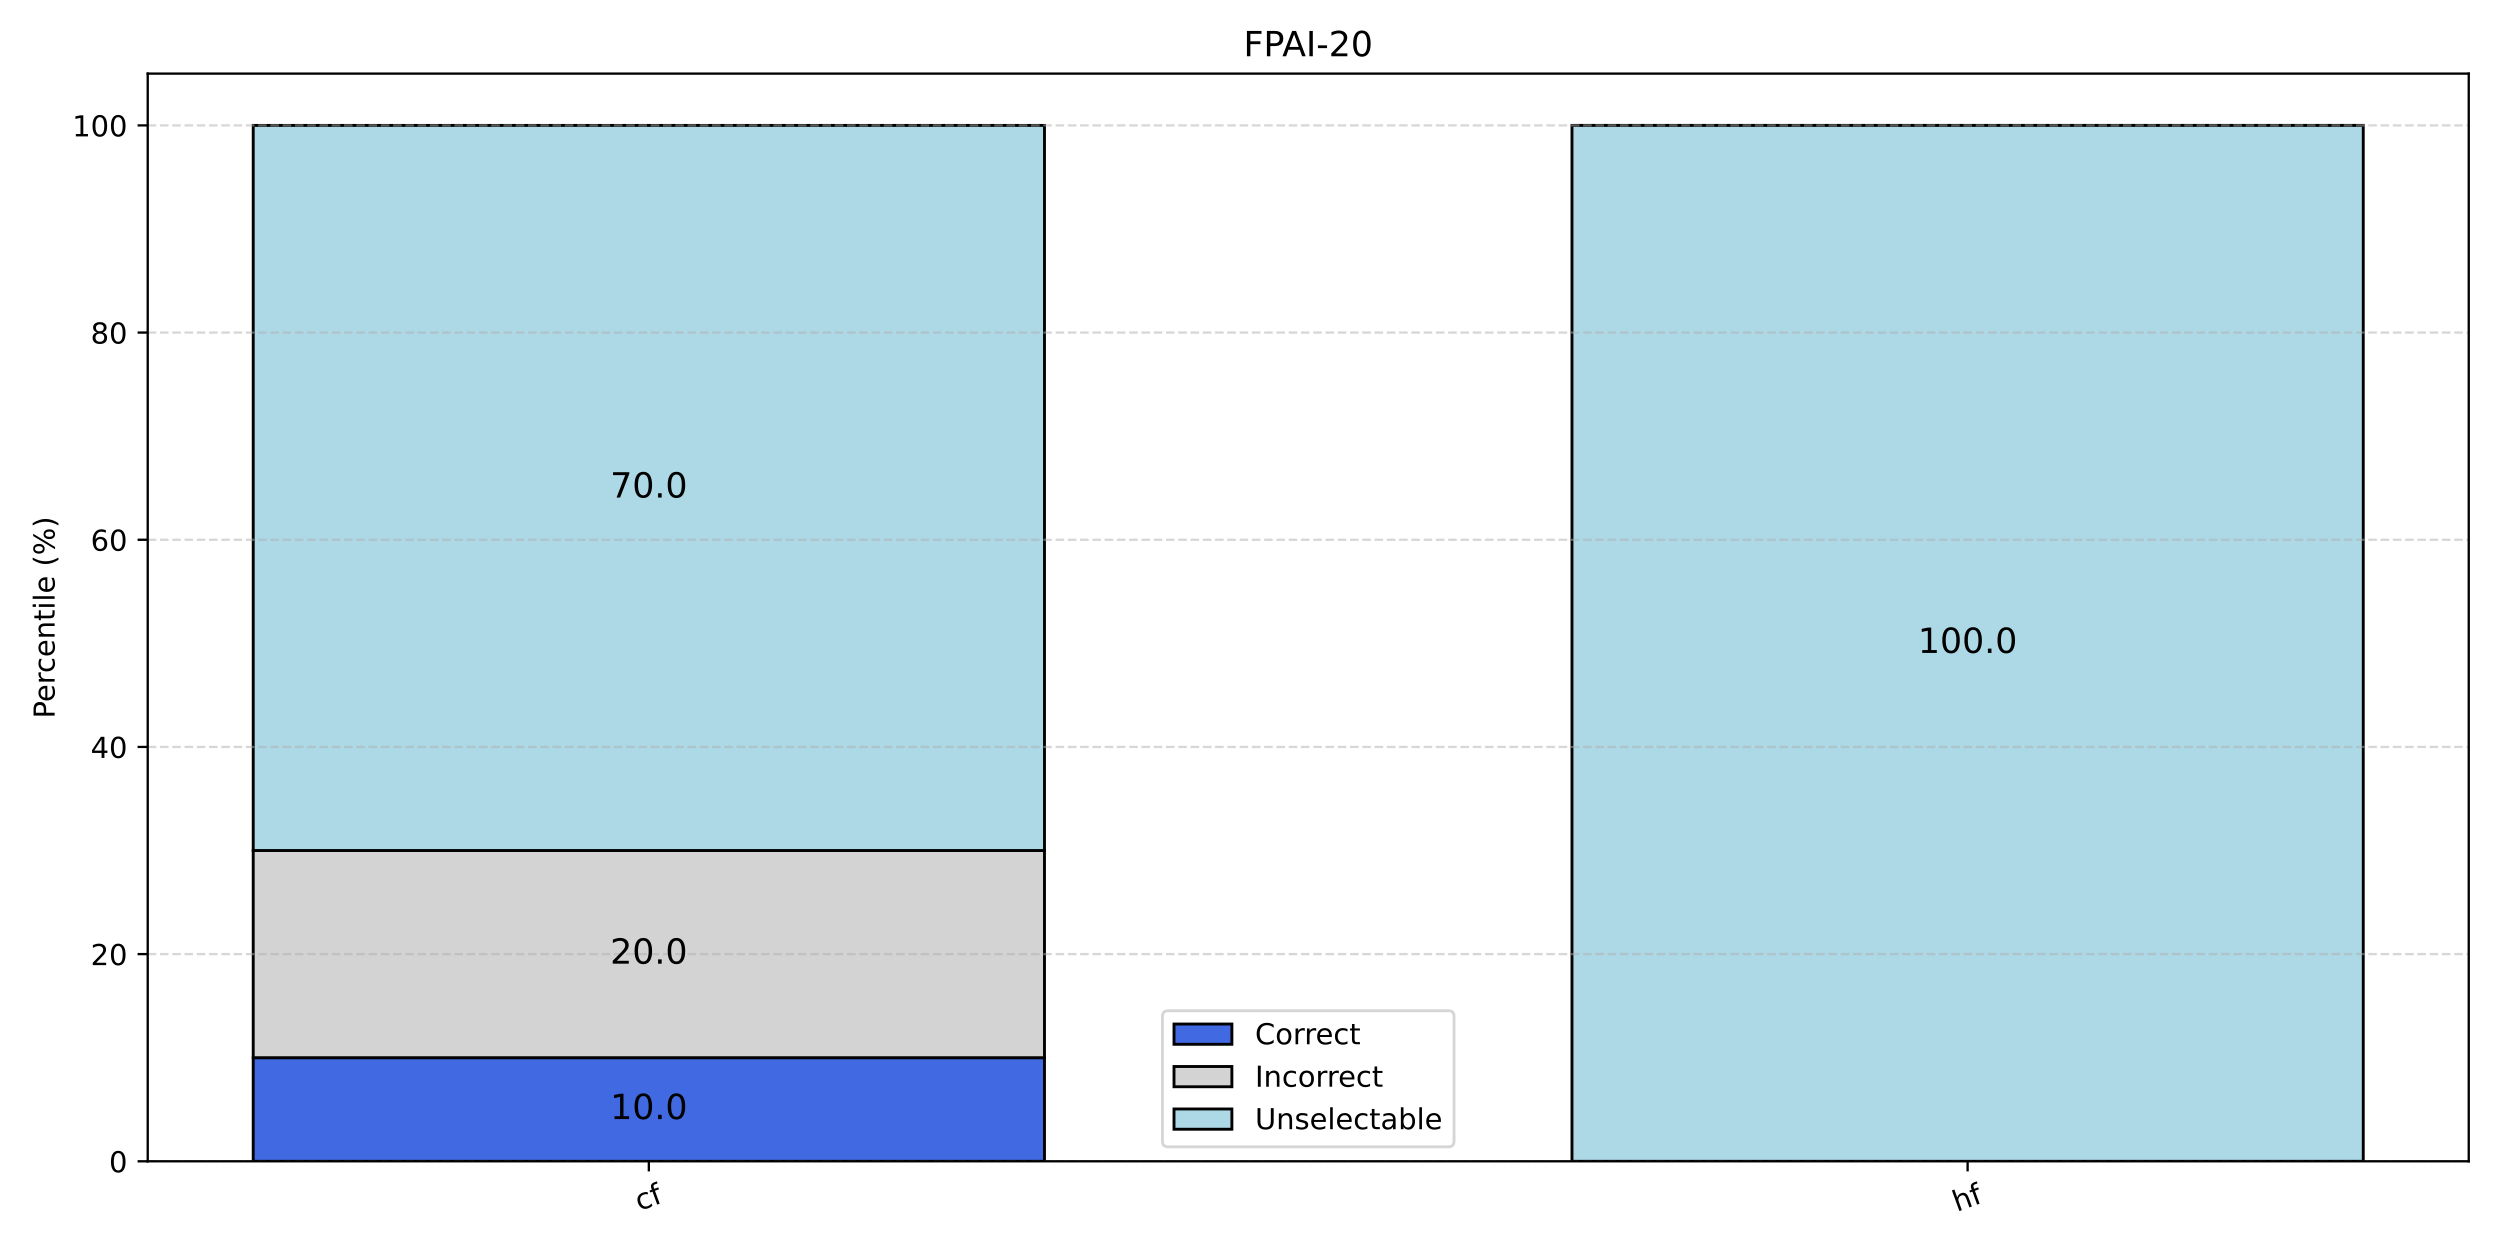
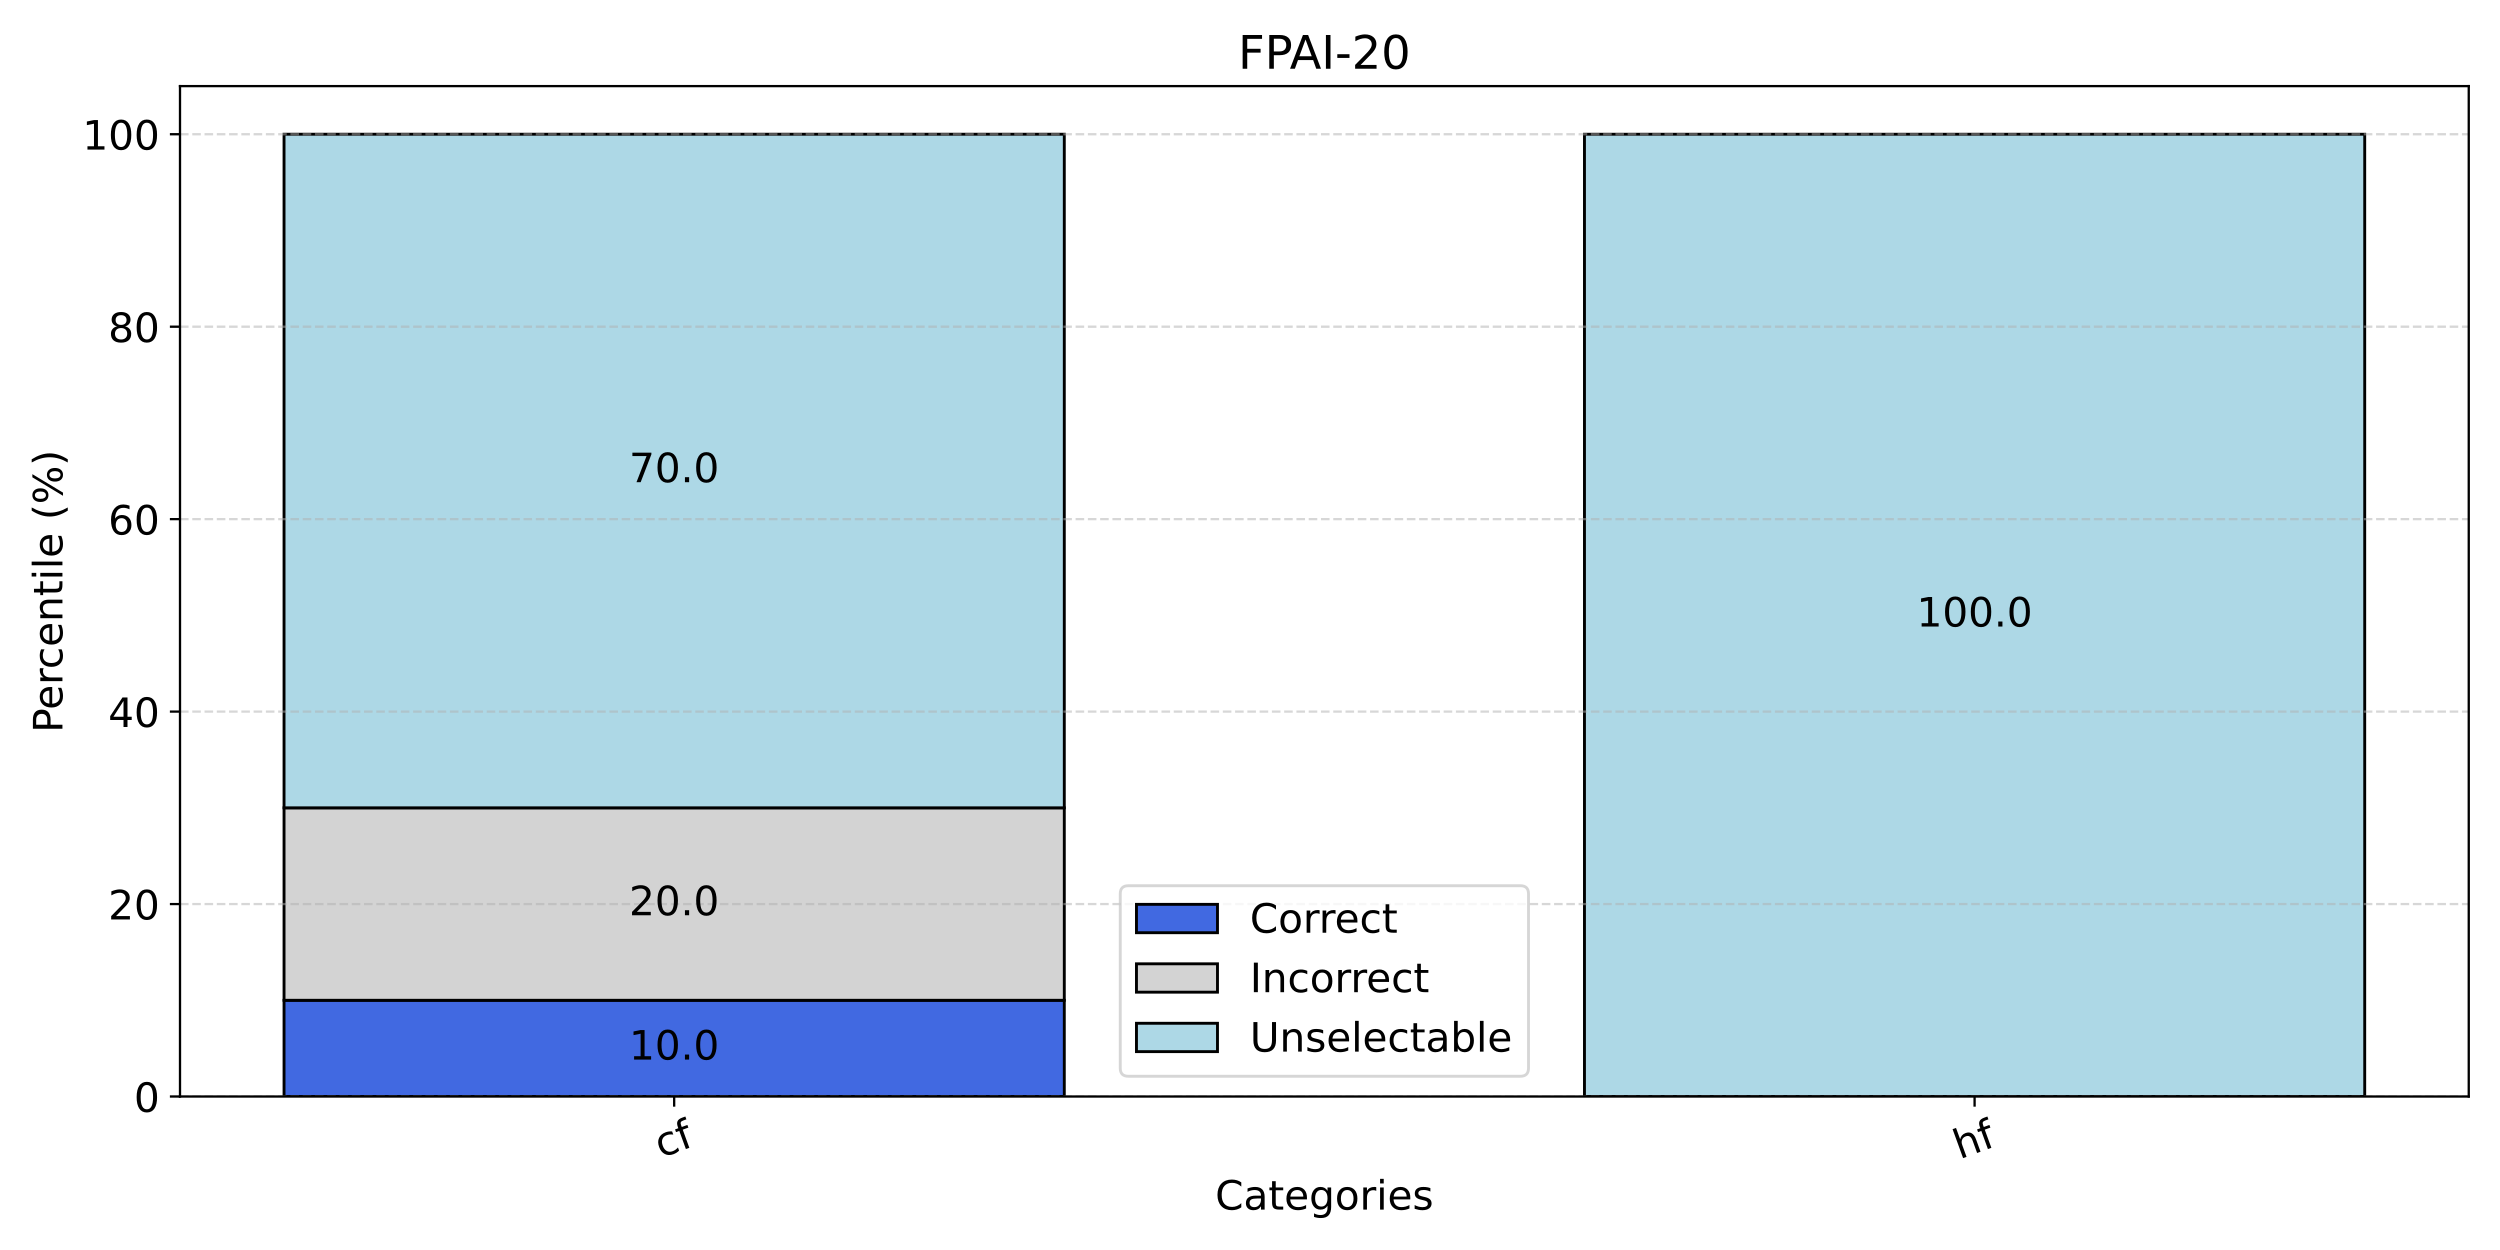
<svg xmlns="http://www.w3.org/2000/svg" xmlns:xlink="http://www.w3.org/1999/xlink" width="864pt" height="432pt" viewBox="0 0 864 432" version="1.1">
  <defs>
    <style type="text/css">*{stroke-linejoin: round; stroke-linecap: butt}</style>
  </defs>
  <g id="figure_1">
    <g id="patch_1">
      <path d="M 0 432  L 864 432  L 864 0  L 0 0  z " style="fill: #ffffff" />
    </g>
    <g id="axes_1">
      <g id="patch_2">
-         <path d="M 51.05 401.342  L 853.2 401.342  L 853.2 25.44  L 51.05 25.44  z " style="fill: #ffffff" />
+         <path d="M 62.21 378.955  L 853.2 378.955  L 853.2 29.76  L 62.21 29.76  z " style="fill: #ffffff" />
      </g>
      <g id="patch_3">
-         <path d="M 87.511 401.342  L 360.972 401.342  L 360.972 365.542  L 87.511 365.542  z " clip-path="url(#p163374805f)" style="fill: #4169e1; stroke: #000000; stroke-linejoin: miter" />
+         <path d="M 98.164 378.955  L 367.82 378.955  L 367.82 345.699  L 98.164 345.699  z " clip-path="url(#p65818c1ea6)" style="fill: #4169e1; stroke: #000000; stroke-linejoin: miter" />
      </g>
      <g id="patch_4">
-         <path d="M 543.278 401.342  L 816.739 401.342  L 816.739 401.342  L 543.278 401.342  z " clip-path="url(#p163374805f)" style="fill: #4169e1; stroke: #000000; stroke-linejoin: miter" />
+         <path d="M 547.59 378.955  L 817.246 378.955  L 817.246 378.955  L 547.59 378.955  z " clip-path="url(#p65818c1ea6)" style="fill: #4169e1; stroke: #000000; stroke-linejoin: miter" />
      </g>
      <g id="patch_5">
-         <path d="M 87.511 365.542  L 360.972 365.542  L 360.972 293.941  L 87.511 293.941  z " clip-path="url(#p163374805f)" style="fill: #d3d3d3; stroke: #000000; stroke-linejoin: miter" />
+         <path d="M 98.164 345.699  L 367.82 345.699  L 367.82 279.185  L 98.164 279.185  z " clip-path="url(#p65818c1ea6)" style="fill: #d3d3d3; stroke: #000000; stroke-linejoin: miter" />
      </g>
      <g id="patch_6">
-         <path d="M 543.278 401.342  L 816.739 401.342  L 816.739 401.342  L 543.278 401.342  z " clip-path="url(#p163374805f)" style="fill: #d3d3d3; stroke: #000000; stroke-linejoin: miter" />
+         <path d="M 547.59 378.955  L 817.246 378.955  L 817.246 378.955  L 547.59 378.955  z " clip-path="url(#p65818c1ea6)" style="fill: #d3d3d3; stroke: #000000; stroke-linejoin: miter" />
      </g>
      <g id="patch_7">
-         <path d="M 87.511 293.941  L 360.972 293.941  L 360.972 43.34  L 87.511 43.34  z " clip-path="url(#p163374805f)" style="fill: #add8e6; stroke: #000000; stroke-linejoin: miter" />
+         <path d="M 98.164 279.185  L 367.82 279.185  L 367.82 46.388  L 98.164 46.388  z " clip-path="url(#p65818c1ea6)" style="fill: #add8e6; stroke: #000000; stroke-linejoin: miter" />
      </g>
      <g id="patch_8">
-         <path d="M 543.278 401.342  L 816.739 401.342  L 816.739 43.34  L 543.278 43.34  z " clip-path="url(#p163374805f)" style="fill: #add8e6; stroke: #000000; stroke-linejoin: miter" />
+         <path d="M 547.59 378.955  L 817.246 378.955  L 817.246 46.388  L 547.59 46.388  z " clip-path="url(#p65818c1ea6)" style="fill: #add8e6; stroke: #000000; stroke-linejoin: miter" />
      </g>
      <g id="matplotlib.axis_1">
        <g id="xtick_1">
          <g id="line2d_1">
            <defs>
-               <path id="m828b239fe5" d="M 0 0  L 0 3.5  " style="stroke: #000000; stroke-width: 0.8" />
-             </defs>
-             <g>
-               <use xlink:href="#m828b239fe5" x="224.241" y="401.342" style="stroke: #000000; stroke-width: 0.8" />
+               <path id="m826055903e" d="M 0 0  L 0 3.5  " style="stroke: #000000; stroke-width: 0.8" />
+             </defs>
+             <g>
+               <use xlink:href="#m826055903e" x="232.992" y="378.955" style="stroke: #000000; stroke-width: 0.8" />
            </g>
          </g>
          <g id="text_1">
-             <g transform="translate(220.9478 418.5667) rotate(-20) scale(0.1 -0.1)">
+             <g transform="translate(228.3808 400.2701) rotate(-20) scale(0.14 -0.14)">
              <defs>
                <path id="DejaVuSans-63" d="M 3122 3366  L 3122 2828  Q 2878 2963 2633 3030  Q 2388 3097 2138 3097  Q 1578 3097 1268 2742  Q 959 2388 959 1747  Q 959 1106 1268 751  Q 1578 397 2138 397  Q 2388 397 2633 464  Q 2878 531 3122 666  L 3122 134  Q 2881 22 2623 -34  Q 2366 -91 2075 -91  Q 1284 -91 818 406  Q 353 903 353 1747  Q 353 2603 823 3093  Q 1294 3584 2113 3584  Q 2378 3584 2631 3529  Q 2884 3475 3122 3366  z " transform="scale(0.015625)" />
                <path id="DejaVuSans-66" d="M 2375 4863  L 2375 4384  L 1825 4384  Q 1516 4384 1395 4259  Q 1275 4134 1275 3809  L 1275 3500  L 2222 3500  L 2222 3053  L 1275 3053  L 1275 0  L 697 0  L 697 3053  L 147 3053  L 147 3500  L 697 3500  L 697 3744  Q 697 4328 969 4595  Q 1241 4863 1831 4863  L 2375 4863  z " transform="scale(0.015625)" />
              </defs>
              <use xlink:href="#DejaVuSans-63" />
              <use xlink:href="#DejaVuSans-66" transform="translate(54.98047 0)" />
            </g>
          </g>
        </g>
        <g id="xtick_2">
          <g id="line2d_2">
            <g>
-               <use xlink:href="#m828b239fe5" x="680.009" y="401.342" style="stroke: #000000; stroke-width: 0.8" />
+               <use xlink:href="#m826055903e" x="682.418" y="378.955" style="stroke: #000000; stroke-width: 0.8" />
            </g>
          </g>
          <g id="text_2">
-             <g transform="translate(676.3206 418.8537) rotate(-20) scale(0.1 -0.1)">
+             <g transform="translate(677.255 400.6719) rotate(-20) scale(0.14 -0.14)">
              <defs>
                <path id="DejaVuSans-68" d="M 3513 2113  L 3513 0  L 2938 0  L 2938 2094  Q 2938 2591 2744 2837  Q 2550 3084 2163 3084  Q 1697 3084 1428 2787  Q 1159 2491 1159 1978  L 1159 0  L 581 0  L 581 4863  L 1159 4863  L 1159 2956  Q 1366 3272 1645 3428  Q 1925 3584 2291 3584  Q 2894 3584 3203 3211  Q 3513 2838 3513 2113  z " transform="scale(0.015625)" />
              </defs>
              <use xlink:href="#DejaVuSans-68" />
              <use xlink:href="#DejaVuSans-66" transform="translate(63.37891 0)" />
            </g>
+           </g>
+         </g>
+         <g id="text_3">
+           <g transform="translate(419.9728 418.0456) scale(0.14 -0.14)">
+             <defs>
+               <path id="DejaVuSans-43" d="M 4122 4306  L 4122 3641  Q 3803 3938 3442 4084  Q 3081 4231 2675 4231  Q 1875 4231 1450 3742  Q 1025 3253 1025 2328  Q 1025 1406 1450 917  Q 1875 428 2675 428  Q 3081 428 3442 575  Q 3803 722 4122 1019  L 4122 359  Q 3791 134 3420 21  Q 3050 -91 2638 -91  Q 1578 -91 968 557  Q 359 1206 359 2328  Q 359 3453 968 4101  Q 1578 4750 2638 4750  Q 3056 4750 3426 4639  Q 3797 4528 4122 4306  z " transform="scale(0.015625)" />
+               <path id="DejaVuSans-61" d="M 2194 1759  Q 1497 1759 1228 1600  Q 959 1441 959 1056  Q 959 750 1161 570  Q 1363 391 1709 391  Q 2188 391 2477 730  Q 2766 1069 2766 1631  L 2766 1759  L 2194 1759  z M 3341 1997  L 3341 0  L 2766 0  L 2766 531  Q 2569 213 2275 61  Q 1981 -91 1556 -91  Q 1019 -91 701 211  Q 384 513 384 1019  Q 384 1609 779 1909  Q 1175 2209 1959 2209  L 2766 2209  L 2766 2266  Q 2766 2663 2505 2880  Q 2244 3097 1772 3097  Q 1472 3097 1187 3025  Q 903 2953 641 2809  L 641 3341  Q 956 3463 1253 3523  Q 1550 3584 1831 3584  Q 2591 3584 2966 3190  Q 3341 2797 3341 1997  z " transform="scale(0.015625)" />
+               <path id="DejaVuSans-74" d="M 1172 4494  L 1172 3500  L 2356 3500  L 2356 3053  L 1172 3053  L 1172 1153  Q 1172 725 1289 603  Q 1406 481 1766 481  L 2356 481  L 2356 0  L 1766 0  Q 1100 0 847 248  Q 594 497 594 1153  L 594 3053  L 172 3053  L 172 3500  L 594 3500  L 594 4494  L 1172 4494  z " transform="scale(0.015625)" />
+               <path id="DejaVuSans-65" d="M 3597 1894  L 3597 1613  L 953 1613  Q 991 1019 1311 708  Q 1631 397 2203 397  Q 2534 397 2845 478  Q 3156 559 3463 722  L 3463 178  Q 3153 47 2828 -22  Q 2503 -91 2169 -91  Q 1331 -91 842 396  Q 353 884 353 1716  Q 353 2575 817 3079  Q 1281 3584 2069 3584  Q 2775 3584 3186 3129  Q 3597 2675 3597 1894  z M 3022 2063  Q 3016 2534 2758 2815  Q 2500 3097 2075 3097  Q 1594 3097 1305 2825  Q 1016 2553 972 2059  L 3022 2063  z " transform="scale(0.015625)" />
+               <path id="DejaVuSans-67" d="M 2906 1791  Q 2906 2416 2648 2759  Q 2391 3103 1925 3103  Q 1463 3103 1205 2759  Q 947 2416 947 1791  Q 947 1169 1205 825  Q 1463 481 1925 481  Q 2391 481 2648 825  Q 2906 1169 2906 1791  z M 3481 434  Q 3481 -459 3084 -895  Q 2688 -1331 1869 -1331  Q 1566 -1331 1297 -1286  Q 1028 -1241 775 -1147  L 775 -588  Q 1028 -725 1275 -790  Q 1522 -856 1778 -856  Q 2344 -856 2625 -561  Q 2906 -266 2906 331  L 2906 616  Q 2728 306 2450 153  Q 2172 0 1784 0  Q 1141 0 747 490  Q 353 981 353 1791  Q 353 2603 747 3093  Q 1141 3584 1784 3584  Q 2172 3584 2450 3431  Q 2728 3278 2906 2969  L 2906 3500  L 3481 3500  L 3481 434  z " transform="scale(0.015625)" />
+               <path id="DejaVuSans-6f" d="M 1959 3097  Q 1497 3097 1228 2736  Q 959 2375 959 1747  Q 959 1119 1226 758  Q 1494 397 1959 397  Q 2419 397 2687 759  Q 2956 1122 2956 1747  Q 2956 2369 2687 2733  Q 2419 3097 1959 3097  z M 1959 3584  Q 2709 3584 3137 3096  Q 3566 2609 3566 1747  Q 3566 888 3137 398  Q 2709 -91 1959 -91  Q 1206 -91 779 398  Q 353 888 353 1747  Q 353 2609 779 3096  Q 1206 3584 1959 3584  z " transform="scale(0.015625)" />
+               <path id="DejaVuSans-72" d="M 2631 2963  Q 2534 3019 2420 3045  Q 2306 3072 2169 3072  Q 1681 3072 1420 2755  Q 1159 2438 1159 1844  L 1159 0  L 581 0  L 581 3500  L 1159 3500  L 1159 2956  Q 1341 3275 1631 3429  Q 1922 3584 2338 3584  Q 2397 3584 2469 3576  Q 2541 3569 2628 3553  L 2631 2963  z " transform="scale(0.015625)" />
+               <path id="DejaVuSans-69" d="M 603 3500  L 1178 3500  L 1178 0  L 603 0  L 603 3500  z M 603 4863  L 1178 4863  L 1178 4134  L 603 4134  L 603 4863  z " transform="scale(0.015625)" />
+               <path id="DejaVuSans-73" d="M 2834 3397  L 2834 2853  Q 2591 2978 2328 3040  Q 2066 3103 1784 3103  Q 1356 3103 1142 2972  Q 928 2841 928 2578  Q 928 2378 1081 2264  Q 1234 2150 1697 2047  L 1894 2003  Q 2506 1872 2764 1633  Q 3022 1394 3022 966  Q 3022 478 2636 193  Q 2250 -91 1575 -91  Q 1294 -91 989 -36  Q 684 19 347 128  L 347 722  Q 666 556 975 473  Q 1284 391 1588 391  Q 1994 391 2212 530  Q 2431 669 2431 922  Q 2431 1156 2273 1281  Q 2116 1406 1581 1522  L 1381 1569  Q 847 1681 609 1914  Q 372 2147 372 2553  Q 372 3047 722 3315  Q 1072 3584 1716 3584  Q 2034 3584 2315 3537  Q 2597 3491 2834 3397  z " transform="scale(0.015625)" />
+             </defs>
+             <use xlink:href="#DejaVuSans-43" />
+             <use xlink:href="#DejaVuSans-61" transform="translate(69.82422 0)" />
+             <use xlink:href="#DejaVuSans-74" transform="translate(131.1035 0)" />
+             <use xlink:href="#DejaVuSans-65" transform="translate(170.3125 0)" />
+             <use xlink:href="#DejaVuSans-67" transform="translate(231.8359 0)" />
+             <use xlink:href="#DejaVuSans-6f" transform="translate(295.3125 0)" />
+             <use xlink:href="#DejaVuSans-72" transform="translate(356.4941 0)" />
+             <use xlink:href="#DejaVuSans-69" transform="translate(397.6074 0)" />
+             <use xlink:href="#DejaVuSans-65" transform="translate(425.3906 0)" />
+             <use xlink:href="#DejaVuSans-73" transform="translate(486.9141 0)" />
          </g>
        </g>
      </g>
      <g id="matplotlib.axis_2">
        <g id="ytick_1">
          <g id="line2d_3">
-             <path d="M 51.05 401.342  L 853.2 401.342  " clip-path="url(#p163374805f)" style="fill: none; stroke-dasharray: 2.96,1.28; stroke-dashoffset: 0; stroke: #b0b0b0; stroke-opacity: 0.5; stroke-width: 0.8" />
+             <path d="M 62.21 378.955  L 853.2 378.955  " clip-path="url(#p65818c1ea6)" style="fill: none; stroke-dasharray: 2.96,1.28; stroke-dashoffset: 0; stroke: #b0b0b0; stroke-opacity: 0.5; stroke-width: 0.8" />
          </g>
          <g id="line2d_4">
            <defs>
-               <path id="m18890ba0f4" d="M 0 0  L -3.5 0  " style="stroke: #000000; stroke-width: 0.8" />
-             </defs>
-             <g>
-               <use xlink:href="#m18890ba0f4" x="51.05" y="401.342" style="stroke: #000000; stroke-width: 0.8" />
-             </g>
-           </g>
-           <g id="text_3">
-             <g transform="translate(37.6875 405.1411) scale(0.1 -0.1)">
+               <path id="mee1850b93c" d="M 0 0  L -3.5 0  " style="stroke: #000000; stroke-width: 0.8" />
+             </defs>
+             <g>
+               <use xlink:href="#mee1850b93c" x="62.21" y="378.955" style="stroke: #000000; stroke-width: 0.8" />
+             </g>
+           </g>
+           <g id="text_4">
+             <g transform="translate(46.3025 384.2743) scale(0.14 -0.14)">
              <defs>
                <path id="DejaVuSans-30" d="M 2034 4250  Q 1547 4250 1301 3770  Q 1056 3291 1056 2328  Q 1056 1369 1301 889  Q 1547 409 2034 409  Q 2525 409 2770 889  Q 3016 1369 3016 2328  Q 3016 3291 2770 3770  Q 2525 4250 2034 4250  z M 2034 4750  Q 2819 4750 3233 4129  Q 3647 3509 3647 2328  Q 3647 1150 3233 529  Q 2819 -91 2034 -91  Q 1250 -91 836 529  Q 422 1150 422 2328  Q 422 3509 836 4129  Q 1250 4750 2034 4750  z " transform="scale(0.015625)" />
              </defs>
              <use xlink:href="#DejaVuSans-30" />
            </g>
          </g>
        </g>
        <g id="ytick_2">
          <g id="line2d_5">
-             <path d="M 51.05 329.742  L 853.2 329.742  " clip-path="url(#p163374805f)" style="fill: none; stroke-dasharray: 2.96,1.28; stroke-dashoffset: 0; stroke: #b0b0b0; stroke-opacity: 0.5; stroke-width: 0.8" />
+             <path d="M 62.21 312.442  L 853.2 312.442  " clip-path="url(#p65818c1ea6)" style="fill: none; stroke-dasharray: 2.96,1.28; stroke-dashoffset: 0; stroke: #b0b0b0; stroke-opacity: 0.5; stroke-width: 0.8" />
          </g>
          <g id="line2d_6">
            <g>
-               <use xlink:href="#m18890ba0f4" x="51.05" y="329.742" style="stroke: #000000; stroke-width: 0.8" />
-             </g>
-           </g>
-           <g id="text_4">
-             <g transform="translate(31.325 333.5408) scale(0.1 -0.1)">
+               <use xlink:href="#mee1850b93c" x="62.21" y="312.442" style="stroke: #000000; stroke-width: 0.8" />
+             </g>
+           </g>
+           <g id="text_5">
+             <g transform="translate(37.395 317.7609) scale(0.14 -0.14)">
              <defs>
                <path id="DejaVuSans-32" d="M 1228 531  L 3431 531  L 3431 0  L 469 0  L 469 531  Q 828 903 1448 1529  Q 2069 2156 2228 2338  Q 2531 2678 2651 2914  Q 2772 3150 2772 3378  Q 2772 3750 2511 3984  Q 2250 4219 1831 4219  Q 1534 4219 1204 4116  Q 875 4013 500 3803  L 500 4441  Q 881 4594 1212 4672  Q 1544 4750 1819 4750  Q 2544 4750 2975 4387  Q 3406 4025 3406 3419  Q 3406 3131 3298 2873  Q 3191 2616 2906 2266  Q 2828 2175 2409 1742  Q 1991 1309 1228 531  z " transform="scale(0.015625)" />
              </defs>
              <use xlink:href="#DejaVuSans-32" />
              <use xlink:href="#DejaVuSans-30" transform="translate(63.62305 0)" />
            </g>
          </g>
        </g>
        <g id="ytick_3">
          <g id="line2d_7">
-             <path d="M 51.05 258.141  L 853.2 258.141  " clip-path="url(#p163374805f)" style="fill: none; stroke-dasharray: 2.96,1.28; stroke-dashoffset: 0; stroke: #b0b0b0; stroke-opacity: 0.5; stroke-width: 0.8" />
+             <path d="M 62.21 245.929  L 853.2 245.929  " clip-path="url(#p65818c1ea6)" style="fill: none; stroke-dasharray: 2.96,1.28; stroke-dashoffset: 0; stroke: #b0b0b0; stroke-opacity: 0.5; stroke-width: 0.8" />
          </g>
          <g id="line2d_8">
            <g>
-               <use xlink:href="#m18890ba0f4" x="51.05" y="258.141" style="stroke: #000000; stroke-width: 0.8" />
-             </g>
-           </g>
-           <g id="text_5">
-             <g transform="translate(31.325 261.9404) scale(0.1 -0.1)">
+               <use xlink:href="#mee1850b93c" x="62.21" y="245.929" style="stroke: #000000; stroke-width: 0.8" />
+             </g>
+           </g>
+           <g id="text_6">
+             <g transform="translate(37.395 251.2475) scale(0.14 -0.14)">
              <defs>
                <path id="DejaVuSans-34" d="M 2419 4116  L 825 1625  L 2419 1625  L 2419 4116  z M 2253 4666  L 3047 4666  L 3047 1625  L 3713 1625  L 3713 1100  L 3047 1100  L 3047 0  L 2419 0  L 2419 1100  L 313 1100  L 313 1709  L 2253 4666  z " transform="scale(0.015625)" />
              </defs>
              <use xlink:href="#DejaVuSans-34" />
              <use xlink:href="#DejaVuSans-30" transform="translate(63.62305 0)" />
            </g>
          </g>
        </g>
        <g id="ytick_4">
          <g id="line2d_9">
-             <path d="M 51.05 186.541  L 853.2 186.541  " clip-path="url(#p163374805f)" style="fill: none; stroke-dasharray: 2.96,1.28; stroke-dashoffset: 0; stroke: #b0b0b0; stroke-opacity: 0.5; stroke-width: 0.8" />
+             <path d="M 62.21 179.415  L 853.2 179.415  " clip-path="url(#p65818c1ea6)" style="fill: none; stroke-dasharray: 2.96,1.28; stroke-dashoffset: 0; stroke: #b0b0b0; stroke-opacity: 0.5; stroke-width: 0.8" />
          </g>
          <g id="line2d_10">
            <g>
-               <use xlink:href="#m18890ba0f4" x="51.05" y="186.541" style="stroke: #000000; stroke-width: 0.8" />
-             </g>
-           </g>
-           <g id="text_6">
-             <g transform="translate(31.325 190.34) scale(0.1 -0.1)">
+               <use xlink:href="#mee1850b93c" x="62.21" y="179.415" style="stroke: #000000; stroke-width: 0.8" />
+             </g>
+           </g>
+           <g id="text_7">
+             <g transform="translate(37.395 184.7341) scale(0.14 -0.14)">
              <defs>
                <path id="DejaVuSans-36" d="M 2113 2584  Q 1688 2584 1439 2293  Q 1191 2003 1191 1497  Q 1191 994 1439 701  Q 1688 409 2113 409  Q 2538 409 2786 701  Q 3034 994 3034 1497  Q 3034 2003 2786 2293  Q 2538 2584 2113 2584  z M 3366 4563  L 3366 3988  Q 3128 4100 2886 4159  Q 2644 4219 2406 4219  Q 1781 4219 1451 3797  Q 1122 3375 1075 2522  Q 1259 2794 1537 2939  Q 1816 3084 2150 3084  Q 2853 3084 3261 2657  Q 3669 2231 3669 1497  Q 3669 778 3244 343  Q 2819 -91 2113 -91  Q 1303 -91 875 529  Q 447 1150 447 2328  Q 447 3434 972 4092  Q 1497 4750 2381 4750  Q 2619 4750 2861 4703  Q 3103 4656 3366 4563  z " transform="scale(0.015625)" />
              </defs>
              <use xlink:href="#DejaVuSans-36" />
              <use xlink:href="#DejaVuSans-30" transform="translate(63.62305 0)" />
            </g>
          </g>
        </g>
        <g id="ytick_5">
          <g id="line2d_11">
-             <path d="M 51.05 114.94  L 853.2 114.94  " clip-path="url(#p163374805f)" style="fill: none; stroke-dasharray: 2.96,1.28; stroke-dashoffset: 0; stroke: #b0b0b0; stroke-opacity: 0.5; stroke-width: 0.8" />
+             <path d="M 62.21 112.902  L 853.2 112.902  " clip-path="url(#p65818c1ea6)" style="fill: none; stroke-dasharray: 2.96,1.28; stroke-dashoffset: 0; stroke: #b0b0b0; stroke-opacity: 0.5; stroke-width: 0.8" />
          </g>
          <g id="line2d_12">
            <g>
-               <use xlink:href="#m18890ba0f4" x="51.05" y="114.94" style="stroke: #000000; stroke-width: 0.8" />
-             </g>
-           </g>
-           <g id="text_7">
-             <g transform="translate(31.325 118.7397) scale(0.1 -0.1)">
+               <use xlink:href="#mee1850b93c" x="62.21" y="112.902" style="stroke: #000000; stroke-width: 0.8" />
+             </g>
+           </g>
+           <g id="text_8">
+             <g transform="translate(37.395 118.2207) scale(0.14 -0.14)">
              <defs>
                <path id="DejaVuSans-38" d="M 2034 2216  Q 1584 2216 1326 1975  Q 1069 1734 1069 1313  Q 1069 891 1326 650  Q 1584 409 2034 409  Q 2484 409 2743 651  Q 3003 894 3003 1313  Q 3003 1734 2745 1975  Q 2488 2216 2034 2216  z M 1403 2484  Q 997 2584 770 2862  Q 544 3141 544 3541  Q 544 4100 942 4425  Q 1341 4750 2034 4750  Q 2731 4750 3128 4425  Q 3525 4100 3525 3541  Q 3525 3141 3298 2862  Q 3072 2584 2669 2484  Q 3125 2378 3379 2068  Q 3634 1759 3634 1313  Q 3634 634 3220 271  Q 2806 -91 2034 -91  Q 1263 -91 848 271  Q 434 634 434 1313  Q 434 1759 690 2068  Q 947 2378 1403 2484  z M 1172 3481  Q 1172 3119 1398 2916  Q 1625 2713 2034 2713  Q 2441 2713 2670 2916  Q 2900 3119 2900 3481  Q 2900 3844 2670 4047  Q 2441 4250 2034 4250  Q 1625 4250 1398 4047  Q 1172 3844 1172 3481  z " transform="scale(0.015625)" />
              </defs>
              <use xlink:href="#DejaVuSans-38" />
              <use xlink:href="#DejaVuSans-30" transform="translate(63.62305 0)" />
            </g>
          </g>
        </g>
        <g id="ytick_6">
          <g id="line2d_13">
-             <path d="M 51.05 43.34  L 853.2 43.34  " clip-path="url(#p163374805f)" style="fill: none; stroke-dasharray: 2.96,1.28; stroke-dashoffset: 0; stroke: #b0b0b0; stroke-opacity: 0.5; stroke-width: 0.8" />
+             <path d="M 62.21 46.388  L 853.2 46.388  " clip-path="url(#p65818c1ea6)" style="fill: none; stroke-dasharray: 2.96,1.28; stroke-dashoffset: 0; stroke: #b0b0b0; stroke-opacity: 0.5; stroke-width: 0.8" />
          </g>
          <g id="line2d_14">
            <g>
-               <use xlink:href="#m18890ba0f4" x="51.05" y="43.34" style="stroke: #000000; stroke-width: 0.8" />
-             </g>
-           </g>
-           <g id="text_8">
-             <g transform="translate(24.9625 47.13931) scale(0.1 -0.1)">
+               <use xlink:href="#mee1850b93c" x="62.21" y="46.388" style="stroke: #000000; stroke-width: 0.8" />
+             </g>
+           </g>
+           <g id="text_9">
+             <g transform="translate(28.4875 51.70726) scale(0.14 -0.14)">
              <defs>
                <path id="DejaVuSans-31" d="M 794 531  L 1825 531  L 1825 4091  L 703 3866  L 703 4441  L 1819 4666  L 2450 4666  L 2450 531  L 3481 531  L 3481 0  L 794 0  L 794 531  z " transform="scale(0.015625)" />
              </defs>
              <use xlink:href="#DejaVuSans-31" />
              <use xlink:href="#DejaVuSans-30" transform="translate(63.62305 0)" />
              <use xlink:href="#DejaVuSans-30" transform="translate(127.2461 0)" />
            </g>
          </g>
        </g>
-         <g id="text_9">
-           <g transform="translate(18.88281 248.2949) rotate(-90) scale(0.1 -0.1)">
+         <g id="text_10">
+           <g transform="translate(21.57594 253.2232) rotate(-90) scale(0.14 -0.14)">
            <defs>
              <path id="DejaVuSans-50" d="M 1259 4147  L 1259 2394  L 2053 2394  Q 2494 2394 2734 2622  Q 2975 2850 2975 3272  Q 2975 3691 2734 3919  Q 2494 4147 2053 4147  L 1259 4147  z M 628 4666  L 2053 4666  Q 2838 4666 3239 4311  Q 3641 3956 3641 3272  Q 3641 2581 3239 2228  Q 2838 1875 2053 1875  L 1259 1875  L 1259 0  L 628 0  L 628 4666  z " transform="scale(0.015625)" />
-               <path id="DejaVuSans-65" d="M 3597 1894  L 3597 1613  L 953 1613  Q 991 1019 1311 708  Q 1631 397 2203 397  Q 2534 397 2845 478  Q 3156 559 3463 722  L 3463 178  Q 3153 47 2828 -22  Q 2503 -91 2169 -91  Q 1331 -91 842 396  Q 353 884 353 1716  Q 353 2575 817 3079  Q 1281 3584 2069 3584  Q 2775 3584 3186 3129  Q 3597 2675 3597 1894  z M 3022 2063  Q 3016 2534 2758 2815  Q 2500 3097 2075 3097  Q 1594 3097 1305 2825  Q 1016 2553 972 2059  L 3022 2063  z " transform="scale(0.015625)" />
-               <path id="DejaVuSans-72" d="M 2631 2963  Q 2534 3019 2420 3045  Q 2306 3072 2169 3072  Q 1681 3072 1420 2755  Q 1159 2438 1159 1844  L 1159 0  L 581 0  L 581 3500  L 1159 3500  L 1159 2956  Q 1341 3275 1631 3429  Q 1922 3584 2338 3584  Q 2397 3584 2469 3576  Q 2541 3569 2628 3553  L 2631 2963  z " transform="scale(0.015625)" />
              <path id="DejaVuSans-6e" d="M 3513 2113  L 3513 0  L 2938 0  L 2938 2094  Q 2938 2591 2744 2837  Q 2550 3084 2163 3084  Q 1697 3084 1428 2787  Q 1159 2491 1159 1978  L 1159 0  L 581 0  L 581 3500  L 1159 3500  L 1159 2956  Q 1366 3272 1645 3428  Q 1925 3584 2291 3584  Q 2894 3584 3203 3211  Q 3513 2838 3513 2113  z " transform="scale(0.015625)" />
-               <path id="DejaVuSans-74" d="M 1172 4494  L 1172 3500  L 2356 3500  L 2356 3053  L 1172 3053  L 1172 1153  Q 1172 725 1289 603  Q 1406 481 1766 481  L 2356 481  L 2356 0  L 1766 0  Q 1100 0 847 248  Q 594 497 594 1153  L 594 3053  L 172 3053  L 172 3500  L 594 3500  L 594 4494  L 1172 4494  z " transform="scale(0.015625)" />
-               <path id="DejaVuSans-69" d="M 603 3500  L 1178 3500  L 1178 0  L 603 0  L 603 3500  z M 603 4863  L 1178 4863  L 1178 4134  L 603 4134  L 603 4863  z " transform="scale(0.015625)" />
              <path id="DejaVuSans-6c" d="M 603 4863  L 1178 4863  L 1178 0  L 603 0  L 603 4863  z " transform="scale(0.015625)" />
              <path id="DejaVuSans-20" transform="scale(0.015625)" />
              <path id="DejaVuSans-28" d="M 1984 4856  Q 1566 4138 1362 3434  Q 1159 2731 1159 2009  Q 1159 1288 1364 580  Q 1569 -128 1984 -844  L 1484 -844  Q 1016 -109 783 600  Q 550 1309 550 2009  Q 550 2706 781 3412  Q 1013 4119 1484 4856  L 1984 4856  z " transform="scale(0.015625)" />
              <path id="DejaVuSans-25" d="M 4653 2053  Q 4381 2053 4226 1822  Q 4072 1591 4072 1178  Q 4072 772 4226 539  Q 4381 306 4653 306  Q 4919 306 5073 539  Q 5228 772 5228 1178  Q 5228 1588 5073 1820  Q 4919 2053 4653 2053  z M 4653 2450  Q 5147 2450 5437 2106  Q 5728 1763 5728 1178  Q 5728 594 5436 251  Q 5144 -91 4653 -91  Q 4153 -91 3862 251  Q 3572 594 3572 1178  Q 3572 1766 3864 2108  Q 4156 2450 4653 2450  z M 1428 4353  Q 1159 4353 1004 4120  Q 850 3888 850 3481  Q 850 3069 1003 2837  Q 1156 2606 1428 2606  Q 1700 2606 1854 2837  Q 2009 3069 2009 3481  Q 2009 3884 1853 4118  Q 1697 4353 1428 4353  z M 4250 4750  L 4750 4750  L 1831 -91  L 1331 -91  L 4250 4750  z M 1428 4750  Q 1922 4750 2215 4408  Q 2509 4066 2509 3481  Q 2509 2891 2217 2550  Q 1925 2209 1428 2209  Q 931 2209 642 2551  Q 353 2894 353 3481  Q 353 4063 643 4406  Q 934 4750 1428 4750  z " transform="scale(0.015625)" />
              <path id="DejaVuSans-29" d="M 513 4856  L 1013 4856  Q 1481 4119 1714 3412  Q 1947 2706 1947 2009  Q 1947 1309 1714 600  Q 1481 -109 1013 -844  L 513 -844  Q 928 -128 1133 580  Q 1338 1288 1338 2009  Q 1338 2731 1133 3434  Q 928 4138 513 4856  z " transform="scale(0.015625)" />
            </defs>
            <use xlink:href="#DejaVuSans-50" />
            <use xlink:href="#DejaVuSans-65" transform="translate(56.67773 0)" />
            <use xlink:href="#DejaVuSans-72" transform="translate(118.2012 0)" />
            <use xlink:href="#DejaVuSans-63" transform="translate(157.0645 0)" />
            <use xlink:href="#DejaVuSans-65" transform="translate(212.0449 0)" />
            <use xlink:href="#DejaVuSans-6e" transform="translate(273.5684 0)" />
            <use xlink:href="#DejaVuSans-74" transform="translate(336.9473 0)" />
            <use xlink:href="#DejaVuSans-69" transform="translate(376.1562 0)" />
            <use xlink:href="#DejaVuSans-6c" transform="translate(403.9395 0)" />
            <use xlink:href="#DejaVuSans-65" transform="translate(431.7227 0)" />
            <use xlink:href="#DejaVuSans-20" transform="translate(493.2461 0)" />
            <use xlink:href="#DejaVuSans-28" transform="translate(525.0332 0)" />
            <use xlink:href="#DejaVuSans-25" transform="translate(564.0469 0)" />
            <use xlink:href="#DejaVuSans-29" transform="translate(659.0664 0)" />
          </g>
        </g>
      </g>
      <g id="patch_9">
-         <path d="M 51.05 401.342  L 51.05 25.44  " style="fill: none; stroke: #000000; stroke-width: 0.8; stroke-linejoin: miter; stroke-linecap: square" />
+         <path d="M 62.21 378.955  L 62.21 29.76  " style="fill: none; stroke: #000000; stroke-width: 0.8; stroke-linejoin: miter; stroke-linecap: square" />
      </g>
      <g id="patch_10">
-         <path d="M 853.2 401.342  L 853.2 25.44  " style="fill: none; stroke: #000000; stroke-width: 0.8; stroke-linejoin: miter; stroke-linecap: square" />
+         <path d="M 853.2 378.955  L 853.2 29.76  " style="fill: none; stroke: #000000; stroke-width: 0.8; stroke-linejoin: miter; stroke-linecap: square" />
      </g>
      <g id="patch_11">
-         <path d="M 51.05 401.342  L 853.2 401.342  " style="fill: none; stroke: #000000; stroke-width: 0.8; stroke-linejoin: miter; stroke-linecap: square" />
+         <path d="M 62.21 378.955  L 853.2 378.955  " style="fill: none; stroke: #000000; stroke-width: 0.8; stroke-linejoin: miter; stroke-linecap: square" />
      </g>
      <g id="patch_12">
-         <path d="M 51.05 25.44  L 853.2 25.44  " style="fill: none; stroke: #000000; stroke-width: 0.8; stroke-linejoin: miter; stroke-linecap: square" />
-       </g>
-       <g id="text_10">
-         <g transform="translate(210.8821 386.7531) scale(0.12 -0.12)">
+         <path d="M 62.21 29.76  L 853.2 29.76  " style="fill: none; stroke: #000000; stroke-width: 0.8; stroke-linejoin: miter; stroke-linecap: square" />
+       </g>
+       <g id="text_11">
+         <g transform="translate(217.406 366.1902) scale(0.14 -0.14)">
          <defs>
            <path id="DejaVuSans-2e" d="M 684 794  L 1344 794  L 1344 0  L 684 0  L 684 794  z " transform="scale(0.015625)" />
          </defs>
          <use xlink:href="#DejaVuSans-31" />
          <use xlink:href="#DejaVuSans-30" transform="translate(63.62305 0)" />
          <use xlink:href="#DejaVuSans-2e" transform="translate(127.2461 0)" />
          <use xlink:href="#DejaVuSans-30" transform="translate(159.0332 0)" />
        </g>
      </g>
-       <g id="text_11">
-         <g transform="translate(210.8821 333.0528) scale(0.12 -0.12)">
+       <g id="text_12">
+         <g transform="translate(217.406 316.3051) scale(0.14 -0.14)">
          <use xlink:href="#DejaVuSans-32" />
          <use xlink:href="#DejaVuSans-30" transform="translate(63.62305 0)" />
          <use xlink:href="#DejaVuSans-2e" transform="translate(127.2461 0)" />
          <use xlink:href="#DejaVuSans-30" transform="translate(159.0332 0)" />
        </g>
      </g>
-       <g id="text_12">
-         <g transform="translate(210.8821 171.952) scale(0.12 -0.12)">
+       <g id="text_13">
+         <g transform="translate(217.406 166.6499) scale(0.14 -0.14)">
          <defs>
            <path id="DejaVuSans-37" d="M 525 4666  L 3525 4666  L 3525 4397  L 1831 0  L 1172 0  L 2766 4134  L 525 4134  L 525 4666  z " transform="scale(0.015625)" />
          </defs>
          <use xlink:href="#DejaVuSans-37" />
          <use xlink:href="#DejaVuSans-30" transform="translate(63.62305 0)" />
          <use xlink:href="#DejaVuSans-2e" transform="translate(127.2461 0)" />
          <use xlink:href="#DejaVuSans-30" transform="translate(159.0332 0)" />
        </g>
      </g>
-       <g id="text_13">
-         <g transform="translate(662.8316 225.6522) scale(0.12 -0.12)">
+       <g id="text_14">
+         <g transform="translate(662.3784 216.535) scale(0.14 -0.14)">
          <use xlink:href="#DejaVuSans-31" />
          <use xlink:href="#DejaVuSans-30" transform="translate(63.62305 0)" />
          <use xlink:href="#DejaVuSans-30" transform="translate(127.2461 0)" />
          <use xlink:href="#DejaVuSans-2e" transform="translate(190.8691 0)" />
          <use xlink:href="#DejaVuSans-30" transform="translate(222.6562 0)" />
        </g>
      </g>
-       <g id="text_14">
-         <g transform="translate(429.7647 19.44) scale(0.12 -0.12)">
+       <g id="text_15">
+         <g transform="translate(427.8913 23.76) scale(0.16 -0.16)">
          <defs>
            <path id="DejaVuSans-46" d="M 628 4666  L 3309 4666  L 3309 4134  L 1259 4134  L 1259 2759  L 3109 2759  L 3109 2228  L 1259 2228  L 1259 0  L 628 0  L 628 4666  z " transform="scale(0.015625)" />
            <path id="DejaVuSans-41" d="M 2188 4044  L 1331 1722  L 3047 1722  L 2188 4044  z M 1831 4666  L 2547 4666  L 4325 0  L 3669 0  L 3244 1197  L 1141 1197  L 716 0  L 50 0  L 1831 4666  z " transform="scale(0.015625)" />
            <path id="DejaVuSans-49" d="M 628 4666  L 1259 4666  L 1259 0  L 628 0  L 628 4666  z " transform="scale(0.015625)" />
            <path id="DejaVuSans-2d" d="M 313 2009  L 1997 2009  L 1997 1497  L 313 1497  L 313 2009  z " transform="scale(0.015625)" />
          </defs>
          <use xlink:href="#DejaVuSans-46" />
          <use xlink:href="#DejaVuSans-50" transform="translate(57.51953 0)" />
          <use xlink:href="#DejaVuSans-41" transform="translate(111.4473 0)" />
          <use xlink:href="#DejaVuSans-49" transform="translate(179.8555 0)" />
          <use xlink:href="#DejaVuSans-2d" transform="translate(209.3477 0)" />
          <use xlink:href="#DejaVuSans-32" transform="translate(245.4316 0)" />
          <use xlink:href="#DejaVuSans-30" transform="translate(309.0547 0)" />
        </g>
      </g>
      <g id="legend_1">
        <g id="patch_13">
-           <path d="M 403.737 396.342  L 500.513 396.342  Q 502.513 396.342 502.513 394.342  L 502.513 351.308  Q 502.513 349.308 500.513 349.308  L 403.737 349.308  Q 401.737 349.308 401.737 351.308  L 401.737 394.342  Q 401.737 396.342 403.737 396.342  z " style="fill: #ffffff; opacity: 0.8; stroke: #cccccc; stroke-linejoin: miter" />
+           <path d="M 389.961 371.955  L 525.449 371.955  Q 528.249 371.955 528.249 369.155  L 528.249 308.907  Q 528.249 306.107 525.449 306.107  L 389.961 306.107  Q 387.161 306.107 387.161 308.907  L 387.161 369.155  Q 387.161 371.955 389.961 371.955  z " style="fill: #ffffff; opacity: 0.8; stroke: #cccccc; stroke-linejoin: miter" />
        </g>
        <g id="patch_14">
-           <path d="M 405.737 360.906  L 425.737 360.906  L 425.737 353.906  L 405.737 353.906  z " style="fill: #4169e1; stroke: #000000; stroke-linejoin: miter" />
-         </g>
-         <g id="text_15">
-           <g transform="translate(433.7367 360.906) scale(0.1 -0.1)">
-             <defs>
-               <path id="DejaVuSans-43" d="M 4122 4306  L 4122 3641  Q 3803 3938 3442 4084  Q 3081 4231 2675 4231  Q 1875 4231 1450 3742  Q 1025 3253 1025 2328  Q 1025 1406 1450 917  Q 1875 428 2675 428  Q 3081 428 3442 575  Q 3803 722 4122 1019  L 4122 359  Q 3791 134 3420 21  Q 3050 -91 2638 -91  Q 1578 -91 968 557  Q 359 1206 359 2328  Q 359 3453 968 4101  Q 1578 4750 2638 4750  Q 3056 4750 3426 4639  Q 3797 4528 4122 4306  z " transform="scale(0.015625)" />
-               <path id="DejaVuSans-6f" d="M 1959 3097  Q 1497 3097 1228 2736  Q 959 2375 959 1747  Q 959 1119 1226 758  Q 1494 397 1959 397  Q 2419 397 2687 759  Q 2956 1122 2956 1747  Q 2956 2369 2687 2733  Q 2419 3097 1959 3097  z M 1959 3584  Q 2709 3584 3137 3096  Q 3566 2609 3566 1747  Q 3566 888 3137 398  Q 2709 -91 1959 -91  Q 1206 -91 779 398  Q 353 888 353 1747  Q 353 2609 779 3096  Q 1206 3584 1959 3584  z " transform="scale(0.015625)" />
-             </defs>
+           <path d="M 392.761 322.345  L 420.761 322.345  L 420.761 312.545  L 392.761 312.545  z " style="fill: #4169e1; stroke: #000000; stroke-linejoin: miter" />
+         </g>
+         <g id="text_16">
+           <g transform="translate(431.9614 322.3451) scale(0.14 -0.14)">
            <use xlink:href="#DejaVuSans-43" />
            <use xlink:href="#DejaVuSans-6f" transform="translate(69.82422 0)" />
            <use xlink:href="#DejaVuSans-72" transform="translate(131.0059 0)" />
            <use xlink:href="#DejaVuSans-72" transform="translate(170.3691 0)" />
            <use xlink:href="#DejaVuSans-65" transform="translate(209.2324 0)" />
            <use xlink:href="#DejaVuSans-63" transform="translate(270.7559 0)" />
            <use xlink:href="#DejaVuSans-74" transform="translate(325.7363 0)" />
          </g>
        </g>
        <g id="patch_15">
-           <path d="M 405.737 375.584  L 425.737 375.584  L 425.737 368.584  L 405.737 368.584  z " style="fill: #d3d3d3; stroke: #000000; stroke-linejoin: miter" />
-         </g>
-         <g id="text_16">
-           <g transform="translate(433.7367 375.5841) scale(0.1 -0.1)">
+           <path d="M 392.761 342.894  L 420.761 342.894  L 420.761 333.094  L 392.761 333.094  z " style="fill: #d3d3d3; stroke: #000000; stroke-linejoin: miter" />
+         </g>
+         <g id="text_17">
+           <g transform="translate(431.9614 342.8945) scale(0.14 -0.14)">
            <use xlink:href="#DejaVuSans-49" />
            <use xlink:href="#DejaVuSans-6e" transform="translate(29.49219 0)" />
            <use xlink:href="#DejaVuSans-63" transform="translate(92.87109 0)" />
            <use xlink:href="#DejaVuSans-6f" transform="translate(147.8516 0)" />
            <use xlink:href="#DejaVuSans-72" transform="translate(209.0332 0)" />
            <use xlink:href="#DejaVuSans-72" transform="translate(248.3965 0)" />
            <use xlink:href="#DejaVuSans-65" transform="translate(287.2598 0)" />
            <use xlink:href="#DejaVuSans-63" transform="translate(348.7832 0)" />
            <use xlink:href="#DejaVuSans-74" transform="translate(403.7637 0)" />
          </g>
        </g>
        <g id="patch_16">
-           <path d="M 405.737 390.262  L 425.737 390.262  L 425.737 383.262  L 405.737 383.262  z " style="fill: #add8e6; stroke: #000000; stroke-linejoin: miter" />
-         </g>
-         <g id="text_17">
-           <g transform="translate(433.7367 390.2622) scale(0.1 -0.1)">
+           <path d="M 392.761 363.444  L 420.761 363.444  L 420.761 353.644  L 392.761 353.644  z " style="fill: #add8e6; stroke: #000000; stroke-linejoin: miter" />
+         </g>
+         <g id="text_18">
+           <g transform="translate(431.9614 363.4438) scale(0.14 -0.14)">
            <defs>
              <path id="DejaVuSans-55" d="M 556 4666  L 1191 4666  L 1191 1831  Q 1191 1081 1462 751  Q 1734 422 2344 422  Q 2950 422 3222 751  Q 3494 1081 3494 1831  L 3494 4666  L 4128 4666  L 4128 1753  Q 4128 841 3676 375  Q 3225 -91 2344 -91  Q 1459 -91 1007 375  Q 556 841 556 1753  L 556 4666  z " transform="scale(0.015625)" />
-               <path id="DejaVuSans-73" d="M 2834 3397  L 2834 2853  Q 2591 2978 2328 3040  Q 2066 3103 1784 3103  Q 1356 3103 1142 2972  Q 928 2841 928 2578  Q 928 2378 1081 2264  Q 1234 2150 1697 2047  L 1894 2003  Q 2506 1872 2764 1633  Q 3022 1394 3022 966  Q 3022 478 2636 193  Q 2250 -91 1575 -91  Q 1294 -91 989 -36  Q 684 19 347 128  L 347 722  Q 666 556 975 473  Q 1284 391 1588 391  Q 1994 391 2212 530  Q 2431 669 2431 922  Q 2431 1156 2273 1281  Q 2116 1406 1581 1522  L 1381 1569  Q 847 1681 609 1914  Q 372 2147 372 2553  Q 372 3047 722 3315  Q 1072 3584 1716 3584  Q 2034 3584 2315 3537  Q 2597 3491 2834 3397  z " transform="scale(0.015625)" />
-               <path id="DejaVuSans-61" d="M 2194 1759  Q 1497 1759 1228 1600  Q 959 1441 959 1056  Q 959 750 1161 570  Q 1363 391 1709 391  Q 2188 391 2477 730  Q 2766 1069 2766 1631  L 2766 1759  L 2194 1759  z M 3341 1997  L 3341 0  L 2766 0  L 2766 531  Q 2569 213 2275 61  Q 1981 -91 1556 -91  Q 1019 -91 701 211  Q 384 513 384 1019  Q 384 1609 779 1909  Q 1175 2209 1959 2209  L 2766 2209  L 2766 2266  Q 2766 2663 2505 2880  Q 2244 3097 1772 3097  Q 1472 3097 1187 3025  Q 903 2953 641 2809  L 641 3341  Q 956 3463 1253 3523  Q 1550 3584 1831 3584  Q 2591 3584 2966 3190  Q 3341 2797 3341 1997  z " transform="scale(0.015625)" />
              <path id="DejaVuSans-62" d="M 3116 1747  Q 3116 2381 2855 2742  Q 2594 3103 2138 3103  Q 1681 3103 1420 2742  Q 1159 2381 1159 1747  Q 1159 1113 1420 752  Q 1681 391 2138 391  Q 2594 391 2855 752  Q 3116 1113 3116 1747  z M 1159 2969  Q 1341 3281 1617 3432  Q 1894 3584 2278 3584  Q 2916 3584 3314 3078  Q 3713 2572 3713 1747  Q 3713 922 3314 415  Q 2916 -91 2278 -91  Q 1894 -91 1617 61  Q 1341 213 1159 525  L 1159 0  L 581 0  L 581 4863  L 1159 4863  L 1159 2969  z " transform="scale(0.015625)" />
            </defs>
            <use xlink:href="#DejaVuSans-55" />
            <use xlink:href="#DejaVuSans-6e" transform="translate(73.19336 0)" />
            <use xlink:href="#DejaVuSans-73" transform="translate(136.5723 0)" />
            <use xlink:href="#DejaVuSans-65" transform="translate(188.6719 0)" />
            <use xlink:href="#DejaVuSans-6c" transform="translate(250.1953 0)" />
            <use xlink:href="#DejaVuSans-65" transform="translate(277.9785 0)" />
            <use xlink:href="#DejaVuSans-63" transform="translate(339.502 0)" />
            <use xlink:href="#DejaVuSans-74" transform="translate(394.4824 0)" />
            <use xlink:href="#DejaVuSans-61" transform="translate(433.6914 0)" />
            <use xlink:href="#DejaVuSans-62" transform="translate(494.9707 0)" />
            <use xlink:href="#DejaVuSans-6c" transform="translate(558.4473 0)" />
            <use xlink:href="#DejaVuSans-65" transform="translate(586.2305 0)" />
          </g>
        </g>
      </g>
    </g>
  </g>
  <defs>
-     <clipPath id="p163374805f">
-       <rect x="51.05" y="25.44" width="802.15" height="375.902" />
+     <clipPath id="p65818c1ea6">
+       <rect x="62.21" y="29.76" width="790.99" height="349.195" />
    </clipPath>
  </defs>
</svg>
